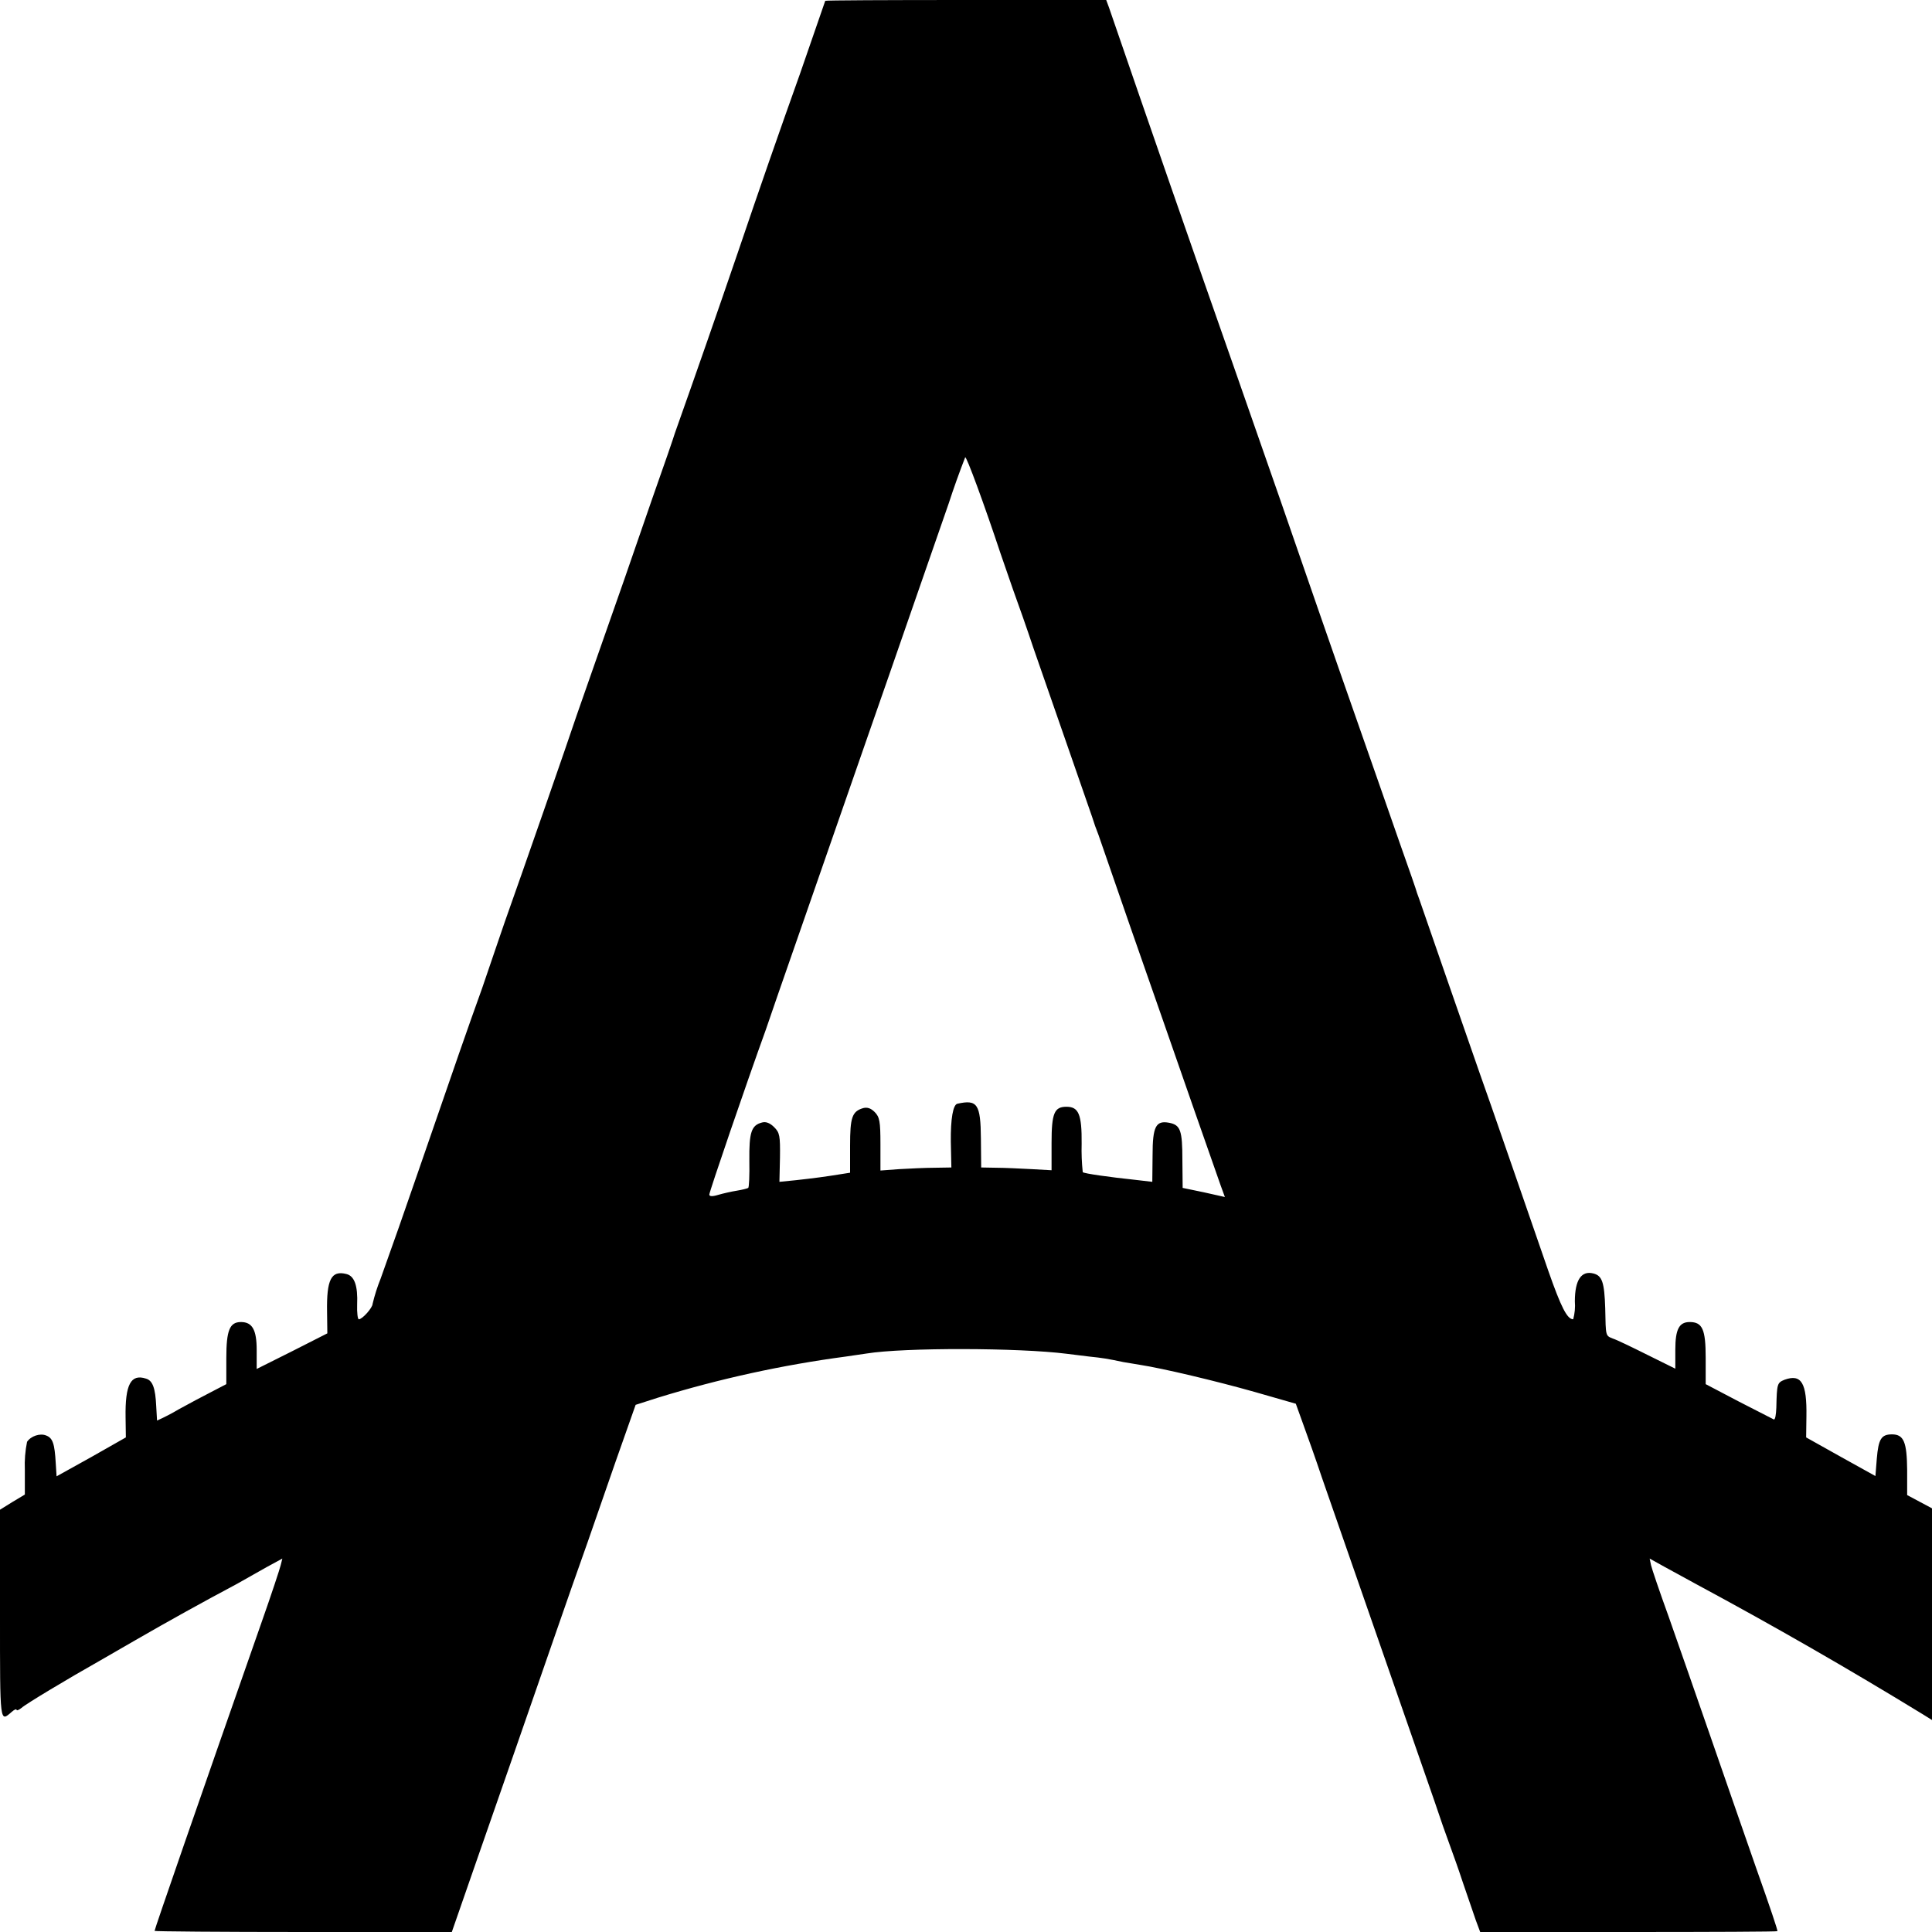
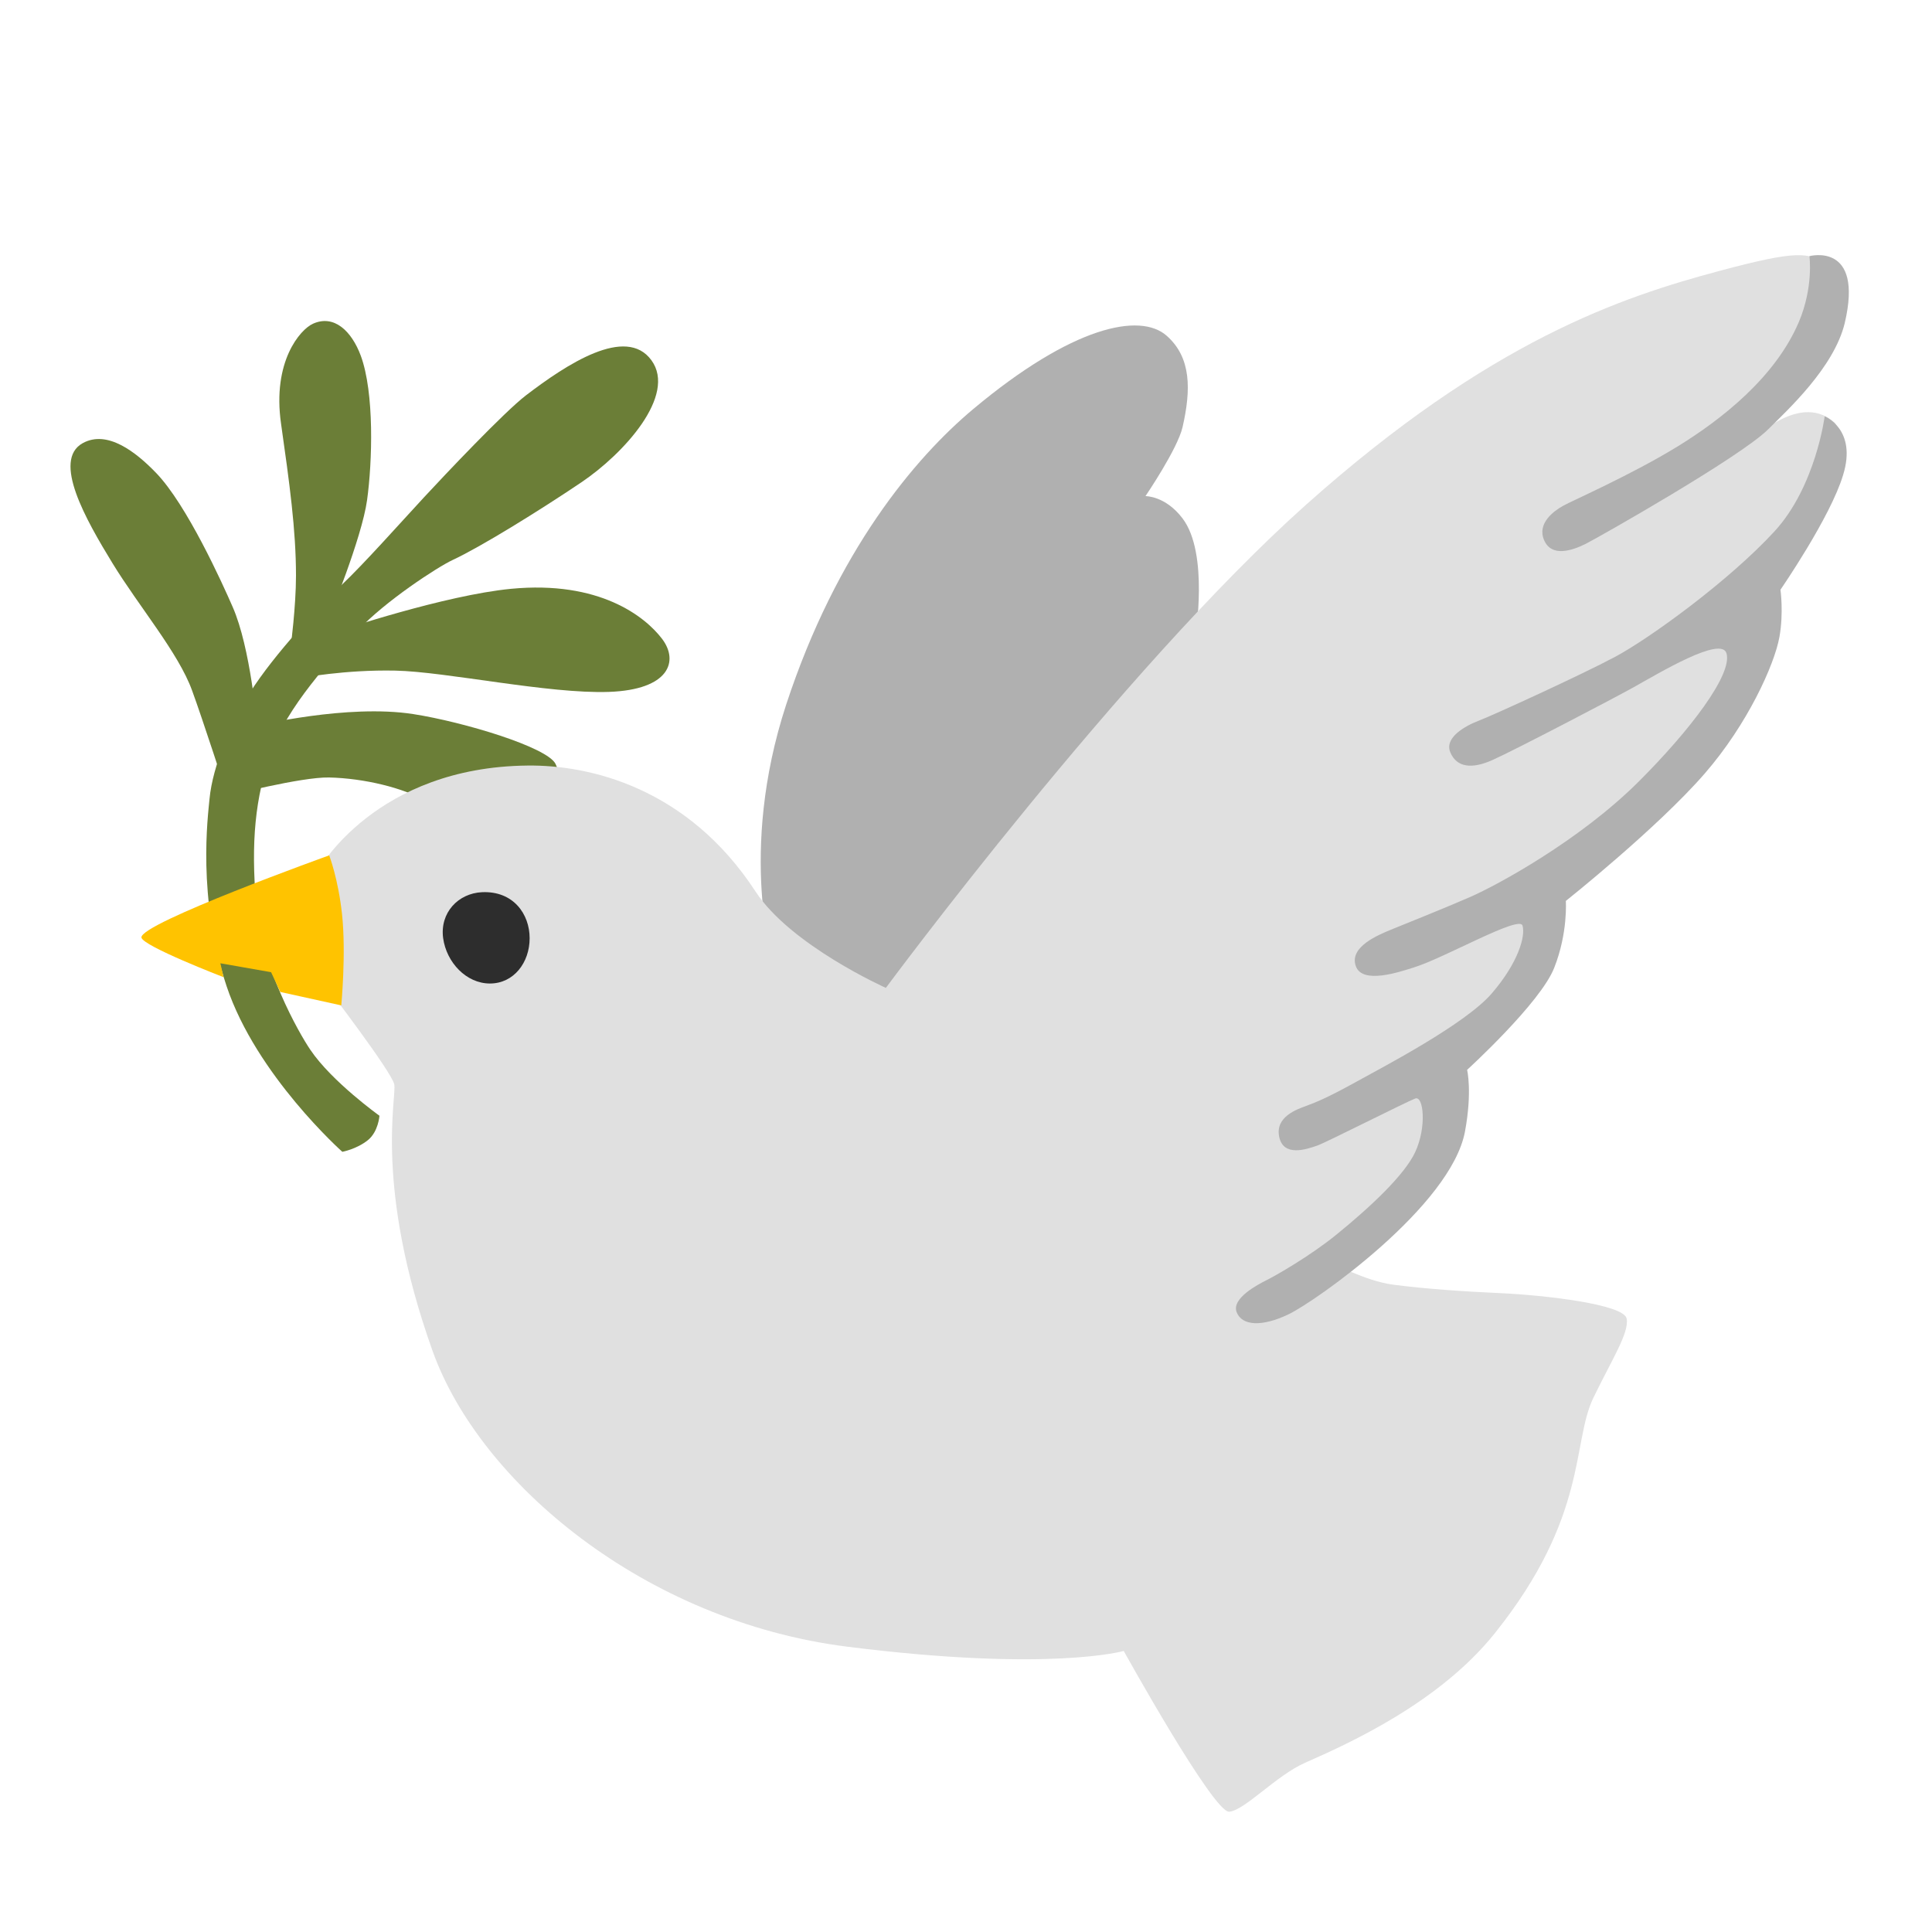
- <svg xmlns="http://www.w3.org/2000/svg" version="1.0" viewBox="0 0 700 700">
-   <path d="m299 .3-9.1 26.3A4063.6 4063.6 0 0 0 267.5 91a6071.6 6071.6 0 0 1-23 66c-.2.8-3.9 11.6-8.3 24a7157.4 7157.4 0 0 1-20.2 58l-7 20c-3.2 9.6-19.2 55.6-26.1 75l-2.4 7-5.8 17c-6 16.7-8.2 23.1-23.7 68a2904 2904 0 0 1-13.1 37.3 64 64 0 0 0-2.9 9.1c0 1.4-3.7 5.6-5 5.6-.4 0-.7-2.4-.6-5.3.3-6.9-1-10.4-3.9-11.1-5.5-1.4-7.2 2-7 13.7l.1 7.8-12.8 6.5L93 496v-6.9c0-7.3-1.6-10.1-5.7-10.1s-5.3 3-5.3 13.1v9.4l-4.8 2.5a497 497 0 0 0-12.4 6.6 77.3 77.3 0 0 1-7.9 4.1l-.3-5.2c-.3-6.6-1.3-9.3-3.7-10-5.5-1.8-7.6 2.1-7.4 14.1l.1 7.2-12.5 7.1-12.6 7-.3-4.7c-.4-7.2-1.1-9.2-3.5-10.1-2.2-.9-5.5.2-6.9 2.3a42 42 0 0 0-.8 10.1v9l-4.5 2.7L0 547v38c0 40.1-.1 39 4.3 35.2.9-.8 1.7-1.1 1.7-.7 0 .4.8.1 1.8-.7 1.5-1.4 17.2-10.8 28.2-17l13-7.5a1217.5 1217.5 0 0 1 36.8-20.4l10.8-6.1 5.7-3.1-.6 2.4c-.3 1.3-3.4 10.7-7 20.9C72.1 652.5 56 699 56 699.6c0 .2 24.2.4 53.9.4h53.8l8.1-23.3 14.7-42.2 15.1-43.5a4355 4355 0 0 1 11.4-32.5l10-28.8 7.3-20.7 8.1-2.6a419.8 419.8 0 0 1 68.1-14.9l7.5-1.1c13.5-2.2 55.2-2.1 72.5.1l8.1 1c4.9.5 6.7.8 12.4 2l6 1c8.4 1.3 27.7 5.9 41.5 9.8l15 4.3 2.7 7.5c1.5 4.1 4.6 12.8 6.8 19.4l8 23 32.7 94a592 592 0 0 0 6.3 18c.4 1.1 2.3 6.3 4 11.5l4.7 13.7 1.6 4.3h53.8c29.7 0 53.9-.1 53.9-.3 0-.7-2.4-7.9-8-23.7l-8-23-8.5-24.5-8-23-7-20c-3.2-8.8-6-17.1-6.3-18.4l-.5-2.4 5.4 3 11.9 6.5a1693.4 1693.4 0 0 1 81.8 47l3.2 2v-76.7l-4.5-2.4-4.5-2.4v-9.1c-.1-10.1-1.2-12.9-5.5-12.9-3.9 0-4.9 1.7-5.5 8.8l-.5 6.3-12.6-7-12.5-7 .1-7.6c.2-12.1-1.8-15.5-7.9-13.3-2.7 1.1-2.8 1.4-3 10.1-.1 2.5-.4 4.4-.9 4.3l-12.7-6.5-12-6.3v-9.6c0-10.3-1.2-12.9-5.8-12.9-3.8 0-5.2 2.6-5.2 10v6.9l-10.1-5c-5.6-2.8-11.2-5.5-12.5-5.9-2.7-1.1-2.6-.7-2.8-11-.3-9.4-1.1-11.8-4.3-12.6-4.3-1.1-6.7 2.3-6.7 10.1a19 19 0 0 1-.6 6.5c-2.2 0-4.4-4.4-9-17.5l-12.1-35-8.5-24.5-4.4-12.5-12-34.5-9.7-28-.9-2.5c-.1-.6-3-8.9-6.4-18.5l-7.5-21.5-14-40-8-23-13.5-39-17.1-49A20009.4 20009.4 0 0 1 401.8 2.7l-1-2.7h-50.9c-28 0-50.9.1-50.9.3zm63.5 200.2 4.5 13c1.8 4.9 5.2 14.6 7.5 21.5l12 34.5 9.2 26.5a84 84 0 0 0 2.3 6.5 13259.7 13259.7 0 0 0 23.3 67l11.5 33 9.5 27.1 1.5 4.1-7.6-1.7-7.7-1.6-.1-10.1c0-10.8-.7-12.7-4.8-13.5-4.8-.9-6 1.3-6 11.8l-.1 9.6-6-.7c-9.5-1-18.7-2.3-19.2-2.8a77 77 0 0 1-.4-10.3c.1-10.7-1.1-13.4-5.5-13.4s-5.4 2.3-5.4 13.1v9.9l-7.2-.4c-4-.2-9.8-.5-12.8-.5l-5.5-.1-.1-10.5c-.1-12.5-1.3-14.2-8.5-12.6-1.6.3-2.5 5.5-2.4 13.8l.2 9.3-6.1.1c-3.4 0-9.1.3-12.8.5l-6.8.5v-9.6c0-8.2-.3-9.8-2.1-11.6-1.4-1.4-2.7-1.8-4.2-1.4-4 1.2-4.7 3.4-4.7 13.6v9.8l-3.2.5c-5.5.9-10 1.5-16.4 2.2l-6 .6.2-8.8c.1-7.9-.1-9-2.1-11-1.5-1.5-3-2.1-4.4-1.7-3.9 1-4.7 3.6-4.6 13.8.1 5.3-.1 9.7-.4 9.9-.3.2-2.2.7-4.1 1-1.9.3-5 1-6.7 1.5-2.3.7-3.3.6-3.3-.1 0-1 13.2-39.6 20.5-59.8l4.3-12.5 8.7-25 12-34.5 12-34.5L322 245l8.5-24.5 13.2-38a324 324 0 0 1 6-16.8c.4-.7 7.1 17.6 12.8 34.8z" />
+ <svg xmlns="http://www.w3.org/2000/svg" width="512" height="512" viewBox="0 0 128 128">
+   <path fill="#6b7e37" d="M15.07 52.73s4.89-1.26 6.73-1.22c2.32.05 4.97.7 6.38 1.55c1.41.84 6.66-.4 6.66-.4s3.03.21 1.97-2.04c-.52-1.11-6.09-2.79-9.43-3.31c-4.36-.68-10.35.77-10.35.77s-.42-5.16-1.62-7.88c-.68-1.56-3.03-6.76-5.07-8.87c-1.33-1.38-3.23-2.87-4.86-1.97c-2.04 1.13.21 5.07 1.97 7.95s4.38 5.95 5.28 8.45c.65 1.76 2.34 6.97 2.34 6.97" />
+   <path fill="#6b7e37" d="M21.79 40.94s2.18-5.28 2.53-7.81s.49-7.11-.42-9.57c-.6-1.61-1.76-2.75-3.17-2.11c-.84.38-2.7 2.5-2.11 6.62c.56 3.94.99 7.04.99 10.07c0 2.04-.35 4.72-.35 4.72zm-1.86 3.98s2.89-.56 6.26-.49s10.14 1.55 14.15 1.41s4.65-2.04 3.52-3.52s-4.15-3.87-10-3.31c-4.43.43-11.4 2.78-11.4 2.78z" />
+   <path fill="#6b7e37" d="M25.14 73.92s-.07 1.06-.77 1.62c-.75.6-1.69.77-1.69.77s-5.7-5.07-7.67-10.98c-1.96-5.89-1.23-11.27-1.13-12.39c.21-2.25 1.48-5.14 2.67-7.04c1.65-2.61 4.65-5.77 6.12-7.18c1.48-1.41 3.73-3.94 5.42-5.77c1.38-1.49 5.33-5.67 6.76-6.76c2.67-2.04 6.62-4.65 8.31-2.32c1.69 2.32-1.83 6.19-4.65 8.09s-6.69 4.29-8.52 5.14c-1.01.47-4.5 2.75-6.26 4.65s-4.72 5.07-5.77 8.09c-1.06 3.03-1.34 5.93-.99 10.07c.35 4.15 2.82 8.51 3.59 9.64c1.43 2.12 4.58 4.37 4.58 4.37" />
+   <path fill="#b0b0b0" d="M51.25 63.92s-2.39-7.39.84-17.25c3.34-10.17 8.52-16.33 12.39-19.57c6.57-5.5 11.05-6.41 12.81-4.86c1.65 1.45 1.62 3.59 1.06 6.05c-.33 1.45-2.46 4.58-2.46 4.58s1.32-.03 2.46 1.48c1.76 2.32.84 7.81.84 7.81l-8.02 19.36l-10.98 6.83z" />
+   <path fill="#e0e0e0" d="M58.69 65.45s-6.31-2.82-8.63-6.38c-4.5-6.9-11.02-8.4-15.11-8.35c-10.04.1-13.8 6.85-13.8 6.85l.47 7.79s4.32 5.63 4.5 6.48s-1.36 6.71 2.53 17.64c3.13 8.78 14.08 17.93 27.5 19.62s18.3.28 18.3.28s5.96 10.75 6.99 10.65c1.03-.09 3.1-2.39 5.02-3.24c3-1.32 8.92-4.01 12.58-8.59c6.19-7.74 5.09-12.61 6.52-15.58c1.22-2.53 2.39-4.32 2.21-5.26s-5.35-1.55-8.45-1.69c-2.26-.1-4.93-.28-7.04-.56c-1.81-.24-4.04-1.45-4.04-1.45l6.19-5.16l1.13-8.45l6.29-5.73l.47-5.82l8.63-5.91l5.16-7.23v-6.01l3.94-6.48s2.16-4.3 1.5-4.87s-1.92-1.3-4.22.17c-.84.54 1.39-2.8 2.6-4.67c1.55-2.39 1.92-4.97.99-5.91c-.94-.94-1.97-.99-6.97.35c-6.51 1.74-15.2 4.6-27.41 15.49S58.69 65.45 58.69 65.45" />
+   <path fill="#b0b0b0" d="M120.89 27.58s-.59 4.65-3.33 7.63c-3.04 3.3-8.31 7.11-10.56 8.31s-8.09 3.87-9.01 4.22s-2.32 1.13-1.9 2.11c.42.99 1.41 1.13 2.82.49c1.41-.63 7.81-3.97 9.29-4.79c1.69-.94 5.87-3.47 6.19-2.25c.38 1.41-2.43 5.09-5.79 8.45c-3.94 3.94-9.42 6.9-11.18 7.67s-4.43 1.83-5.28 2.18c-.84.35-2.75 1.13-2.32 2.39c.42 1.27 2.96.38 3.84.11c2.04-.63 7-3.48 7.21-2.78s-.28 2.46-2.04 4.5s-7.18 4.86-9.08 5.91s-2.67 1.34-3.24 1.55c-.56.21-2.04.7-1.76 2.04s1.79.84 2.57.56c.53-.19 5.88-2.89 6.44-3.1s.77 1.9 0 3.55c-.7 1.51-2.96 3.63-5.21 5.46c-1.77 1.44-4.08 2.75-4.65 3.03c-.56.28-2.32 1.2-1.97 2.11c.35.92 1.69.99 3.45.14c1.76-.84 10.76-7.16 11.68-12.11c.49-2.64.14-4.08.14-4.08s4.86-4.43 5.77-6.76c.92-2.32.77-4.43.77-4.43s6.07-4.83 9.21-8.45c2.83-3.26 4.61-7.2 4.94-9.03c.29-1.6.07-3.14.07-3.14s3.31-4.79 4.15-7.6c.94-3.03-1.22-3.89-1.22-3.89m-1.01-10.61s.28 2.04-.7 4.36c-1.57 3.69-5.15 6.47-8.02 8.24c-3.1 1.9-6.97 3.59-7.6 3.94s-1.72 1.16-1.27 2.25c.49 1.2 1.9.7 2.75.28c.84-.42 10.28-5.77 12.11-7.6c1.24-1.24 4.36-4.08 5.07-7.04c1.27-5.4-2.34-4.43-2.34-4.43" />
+   <path fill="#2d2d2d" d="M35.09 62.16c0 1.61-1.05 3-2.63 3s-2.88-1.41-3.1-3c-.23-1.69 1-2.98 2.58-3.05c2.07-.09 3.15 1.45 3.15 3.05" />
+   <path fill="#ffc300" d="M21.81 56.67s-12.53 4.5-12.44 5.44c.06.56 5.44 2.63 5.44 2.63l-.21-.92l3.36.59l.61 1.31l4.04.89s.33-3.43.05-6.05c-.26-2.37-.85-3.89-.85-3.89" />
</svg>
